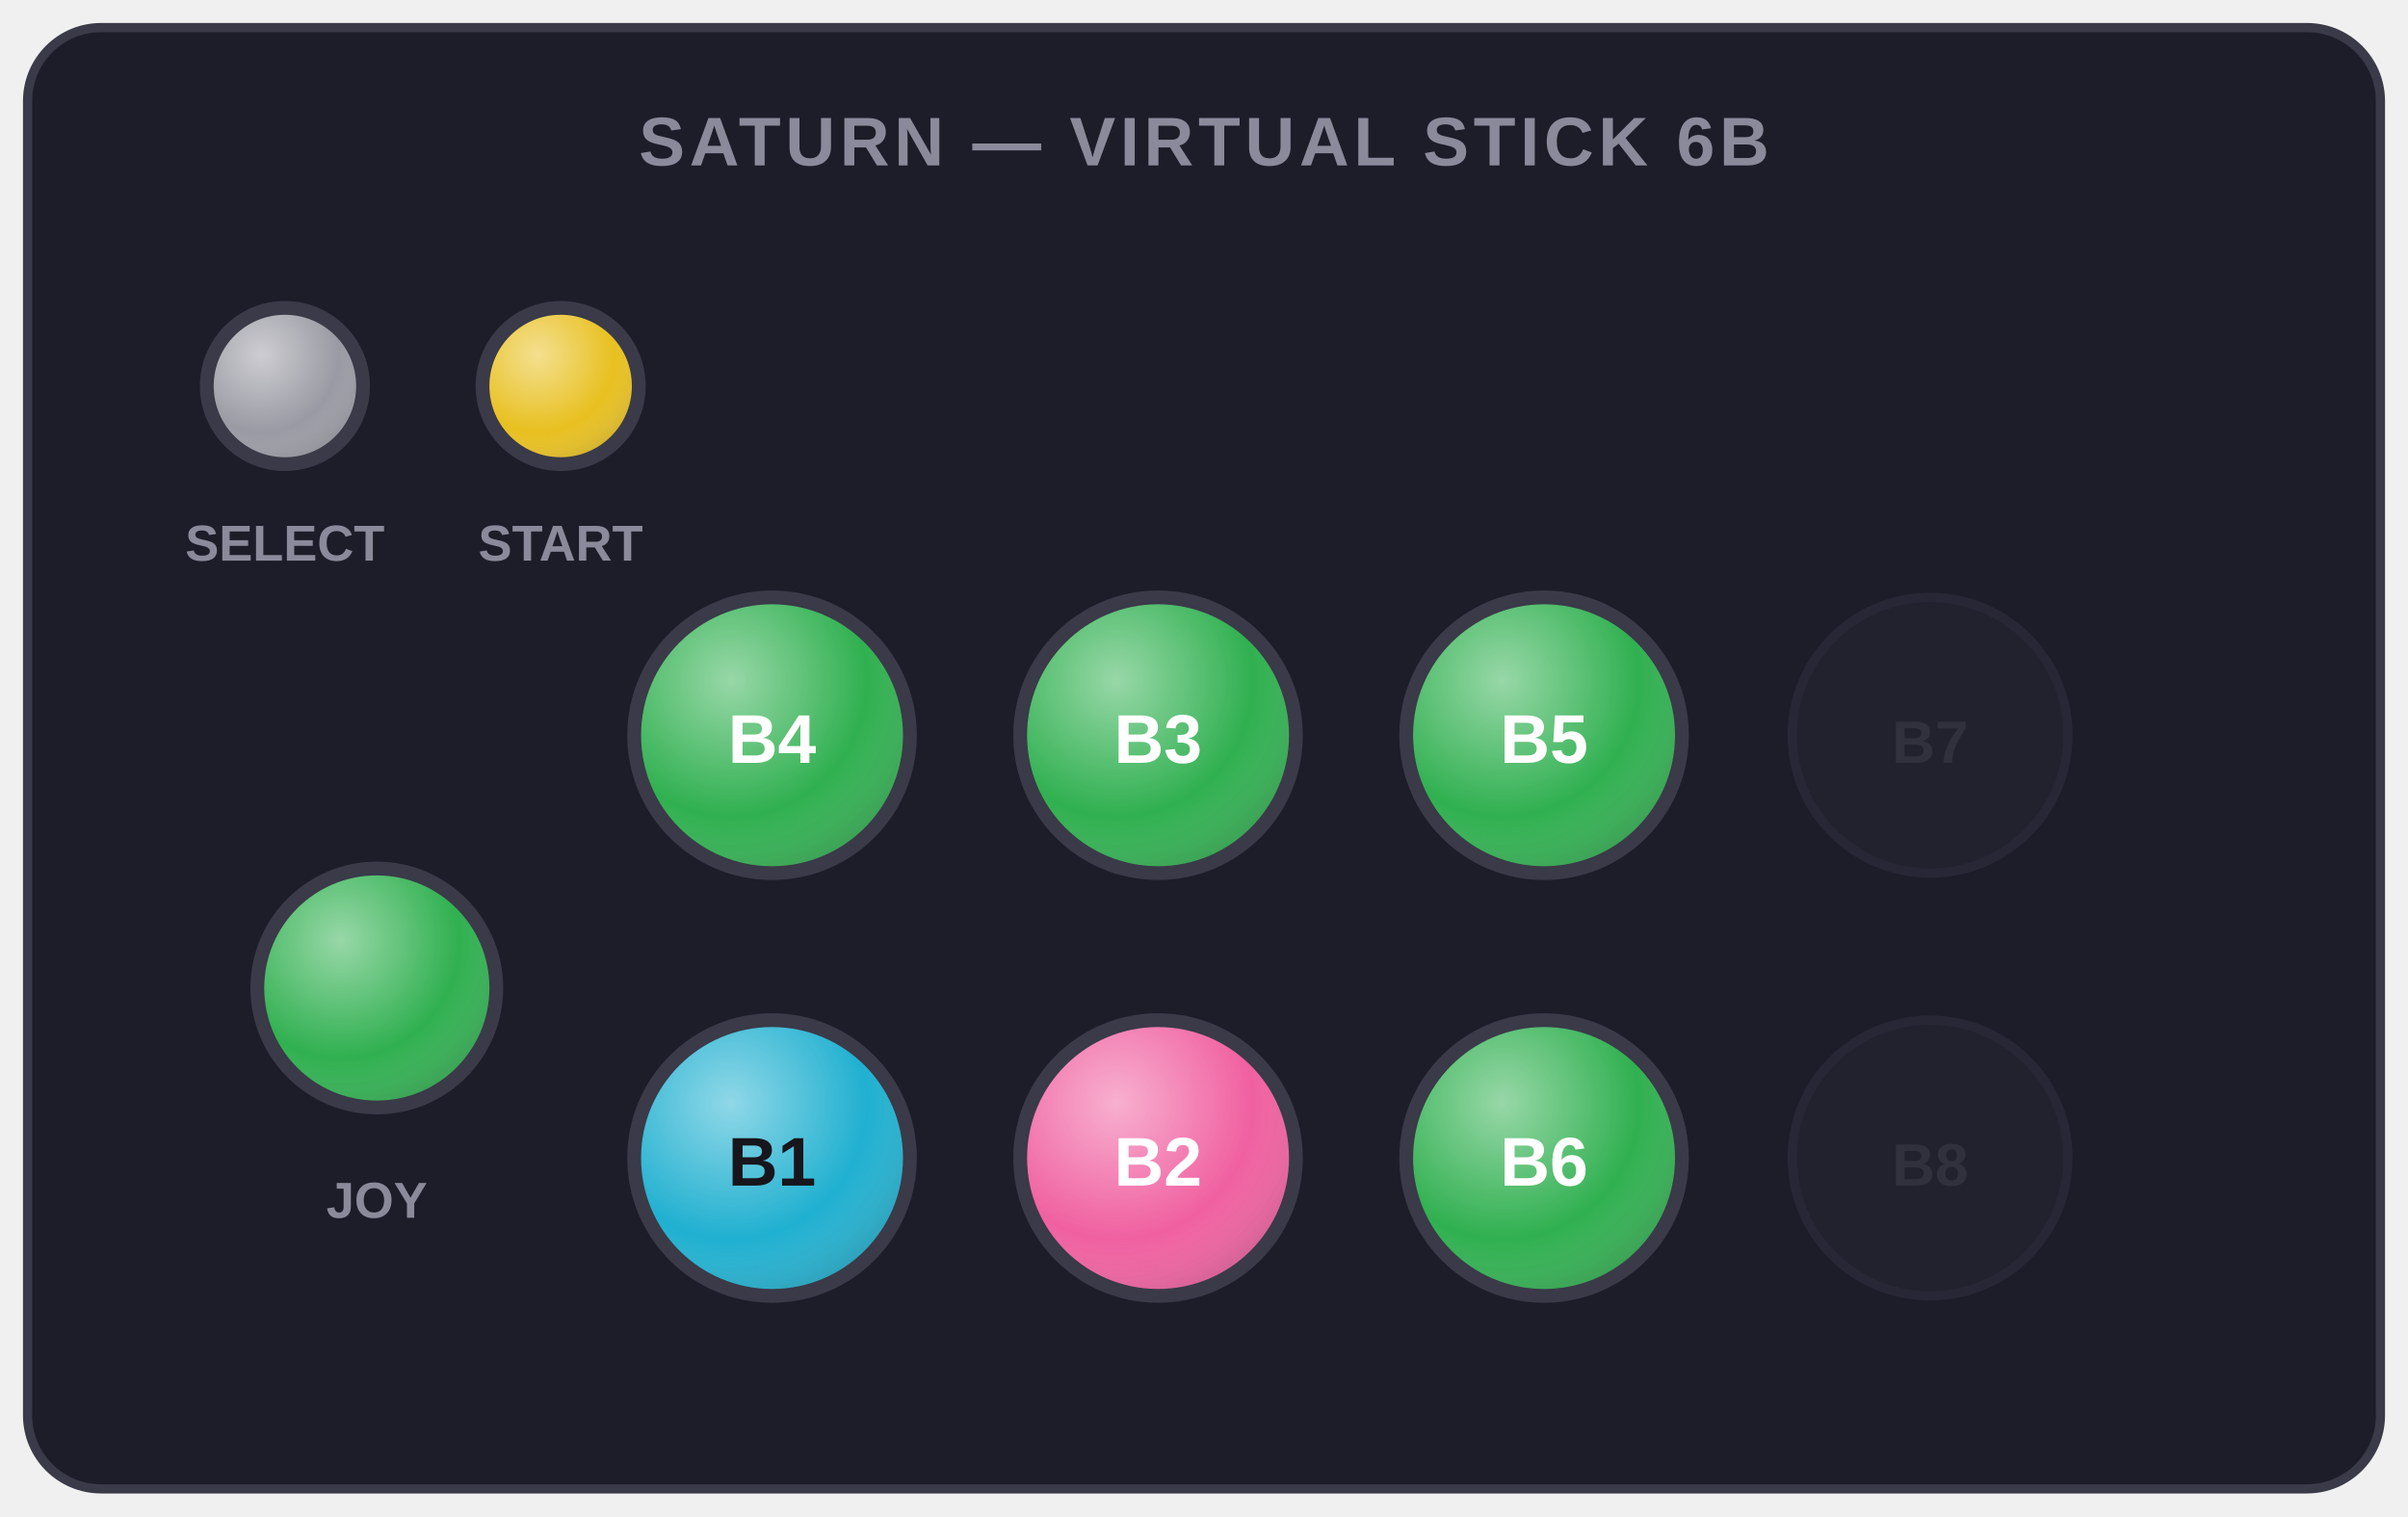
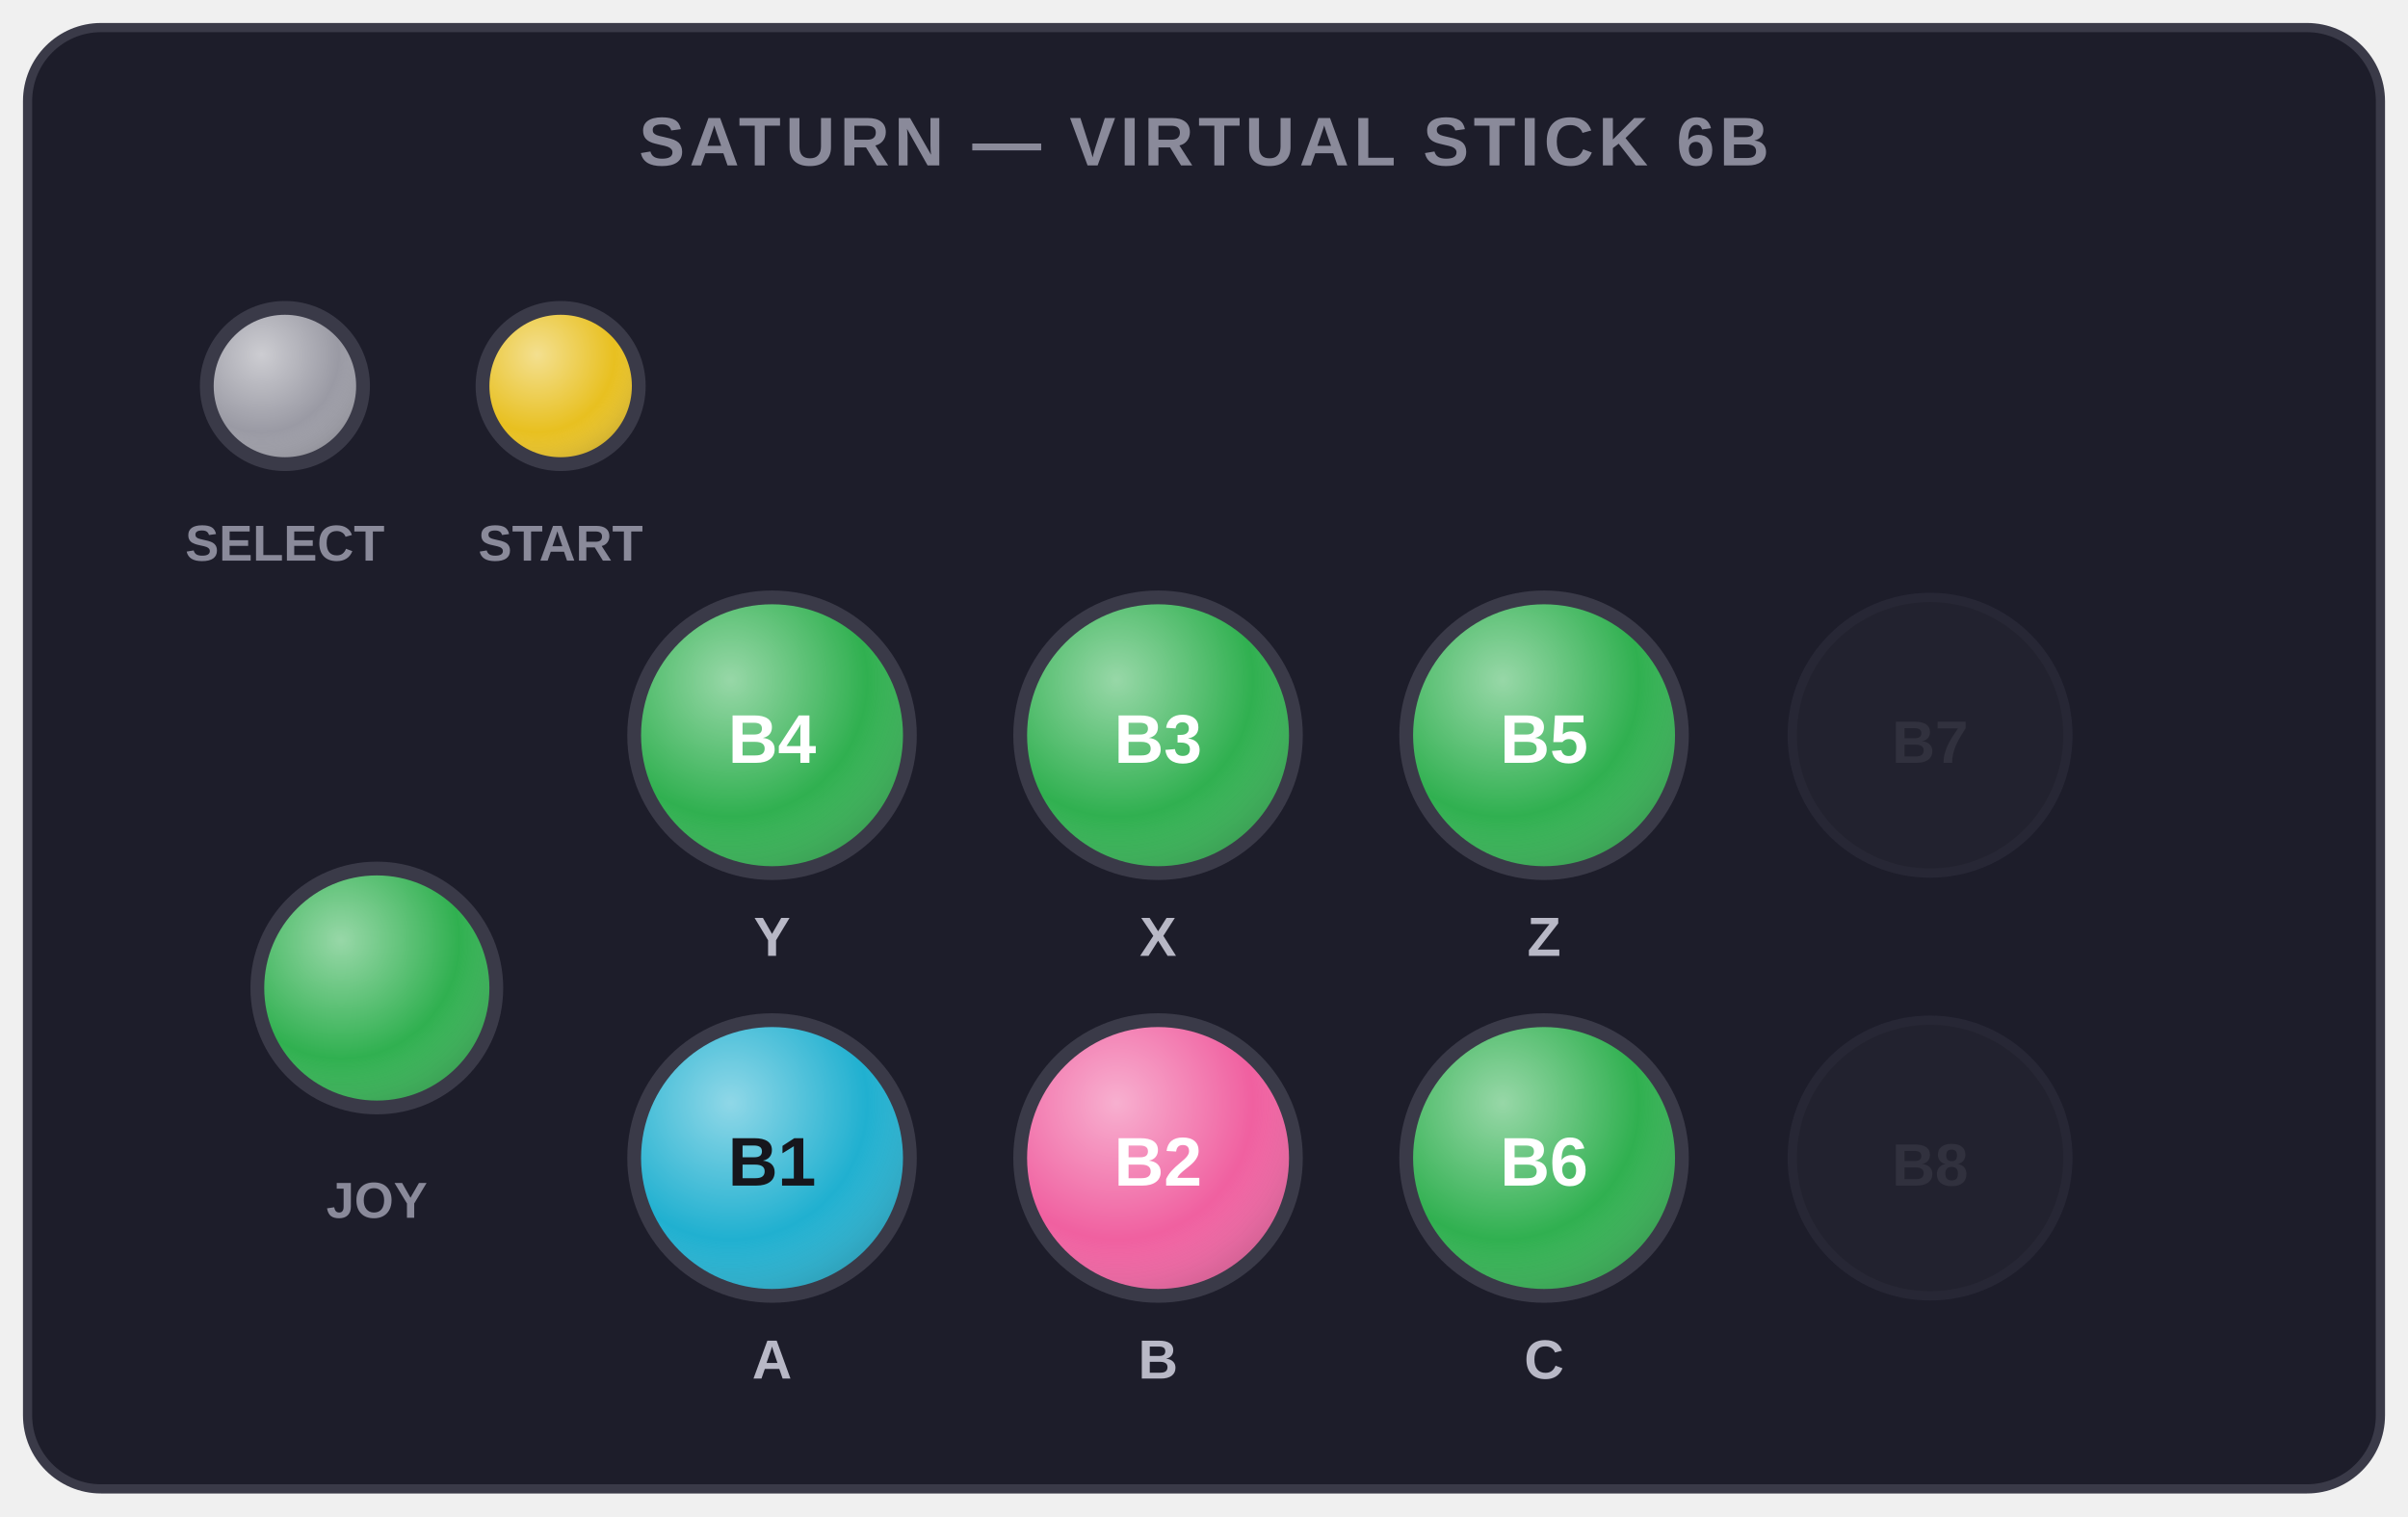
<svg xmlns="http://www.w3.org/2000/svg" viewBox="0 0 524 330" font-family="Segoe UI, Arial, sans-serif">
  <defs>
    <radialGradient id="dome" cx="0.35" cy="0.3" r="0.9">
      <stop offset="0" stop-color="#ffffff" stop-opacity="0.5" />
      <stop offset="0.55" stop-color="#ffffff" stop-opacity="0" />
      <stop offset="1" stop-color="#000000" stop-opacity="0.35" />
    </radialGradient>
  </defs>
  <rect x="6" y="6" width="512" height="318" rx="16" fill="#1d1d2a" stroke="#3a3a48" stroke-width="2" />
  <text x="262" y="36" text-anchor="middle" fill="#8a8a9a" font-size="15" font-weight="bold" letter-spacing="1">SATURN — VIRTUAL STICK 6B</text>
  <circle cx="62" cy="84" r="17" fill="#9a9aa4" />
  <circle cx="62" cy="84" r="17" fill="url(#dome)" />
  <circle cx="62" cy="84" r="17" fill="none" stroke="#3a3a48" stroke-width="3" />
  <text x="62" y="122" text-anchor="middle" fill="#8a8a9a" font-size="11" font-weight="bold">SELECT</text>
  <circle cx="122" cy="84" r="17" fill="#e8c020" />
  <circle cx="122" cy="84" r="17" fill="url(#dome)" />
  <circle cx="122" cy="84" r="17" fill="none" stroke="#3a3a48" stroke-width="3" />
  <text x="122" y="122" text-anchor="middle" fill="#8a8a9a" font-size="11" font-weight="bold">START</text>
  <circle cx="82" cy="215" r="26" fill="#30b050" />
  <circle cx="82" cy="215" r="26" fill="url(#dome)" />
  <circle cx="82" cy="215" r="26" fill="none" stroke="#3a3a48" stroke-width="3" />
  <text x="82" y="265" text-anchor="middle" fill="#8a8a9a" font-size="11" font-weight="bold">JOY</text>
  <circle cx="168" cy="160" r="30" fill="#30b050" />
  <circle cx="168" cy="160" r="30" fill="url(#dome)" />
  <circle cx="168" cy="160" r="30" fill="none" stroke="#3a3a48" stroke-width="3" />
  <text x="168" y="166" text-anchor="middle" fill="#ffffff" font-size="15" font-weight="bold">B4</text>
+   <text x="168" y="208" text-anchor="middle" fill="#b8b8c6" font-size="12" font-weight="bold">Y</text>
  <circle cx="252" cy="160" r="30" fill="#30b050" />
  <circle cx="252" cy="160" r="30" fill="url(#dome)" />
  <circle cx="252" cy="160" r="30" fill="none" stroke="#3a3a48" stroke-width="3" />
  <text x="252" y="166" text-anchor="middle" fill="#ffffff" font-size="15" font-weight="bold">B3</text>
+   <text x="252" y="208" text-anchor="middle" fill="#b8b8c6" font-size="12" font-weight="bold">X</text>
  <circle cx="336" cy="160" r="30" fill="#30b050" />
  <circle cx="336" cy="160" r="30" fill="url(#dome)" />
  <circle cx="336" cy="160" r="30" fill="none" stroke="#3a3a48" stroke-width="3" />
  <text x="336" y="166" text-anchor="middle" fill="#ffffff" font-size="15" font-weight="bold">B5</text>
+   <text x="336" y="208" text-anchor="middle" fill="#b8b8c6" font-size="12" font-weight="bold">Z</text>
  <g opacity="0.18">
    <circle cx="420" cy="160" r="30" fill="#3a3a48" />
    <circle cx="420" cy="160" r="30" fill="none" stroke="#55556a" stroke-width="2" />
    <text x="420" y="166" text-anchor="middle" fill="#8a8a9a" font-size="13" font-weight="bold">B7</text>
  </g>
  <circle cx="168" cy="252" r="30" fill="#20b0d0" />
  <circle cx="168" cy="252" r="30" fill="url(#dome)" />
  <circle cx="168" cy="252" r="30" fill="none" stroke="#3a3a48" stroke-width="3" />
  <text x="168" y="258" text-anchor="middle" fill="#16161c" font-size="15" font-weight="bold">B1</text>
+   <text x="168" y="300" text-anchor="middle" fill="#b8b8c6" font-size="12" font-weight="bold">A</text>
  <circle cx="252" cy="252" r="30" fill="#f060a0" />
  <circle cx="252" cy="252" r="30" fill="url(#dome)" />
  <circle cx="252" cy="252" r="30" fill="none" stroke="#3a3a48" stroke-width="3" />
  <text x="252" y="258" text-anchor="middle" fill="#ffffff" font-size="15" font-weight="bold">B2</text>
+   <text x="252" y="300" text-anchor="middle" fill="#b8b8c6" font-size="12" font-weight="bold">B</text>
  <circle cx="336" cy="252" r="30" fill="#30b050" />
  <circle cx="336" cy="252" r="30" fill="url(#dome)" />
  <circle cx="336" cy="252" r="30" fill="none" stroke="#3a3a48" stroke-width="3" />
  <text x="336" y="258" text-anchor="middle" fill="#ffffff" font-size="15" font-weight="bold">B6</text>
+   <text x="336" y="300" text-anchor="middle" fill="#b8b8c6" font-size="12" font-weight="bold">C</text>
  <g opacity="0.18">
    <circle cx="420" cy="252" r="30" fill="#3a3a48" />
    <circle cx="420" cy="252" r="30" fill="none" stroke="#55556a" stroke-width="2" />
    <text x="420" y="258" text-anchor="middle" fill="#8a8a9a" font-size="13" font-weight="bold">B8</text>
  </g>
</svg>
